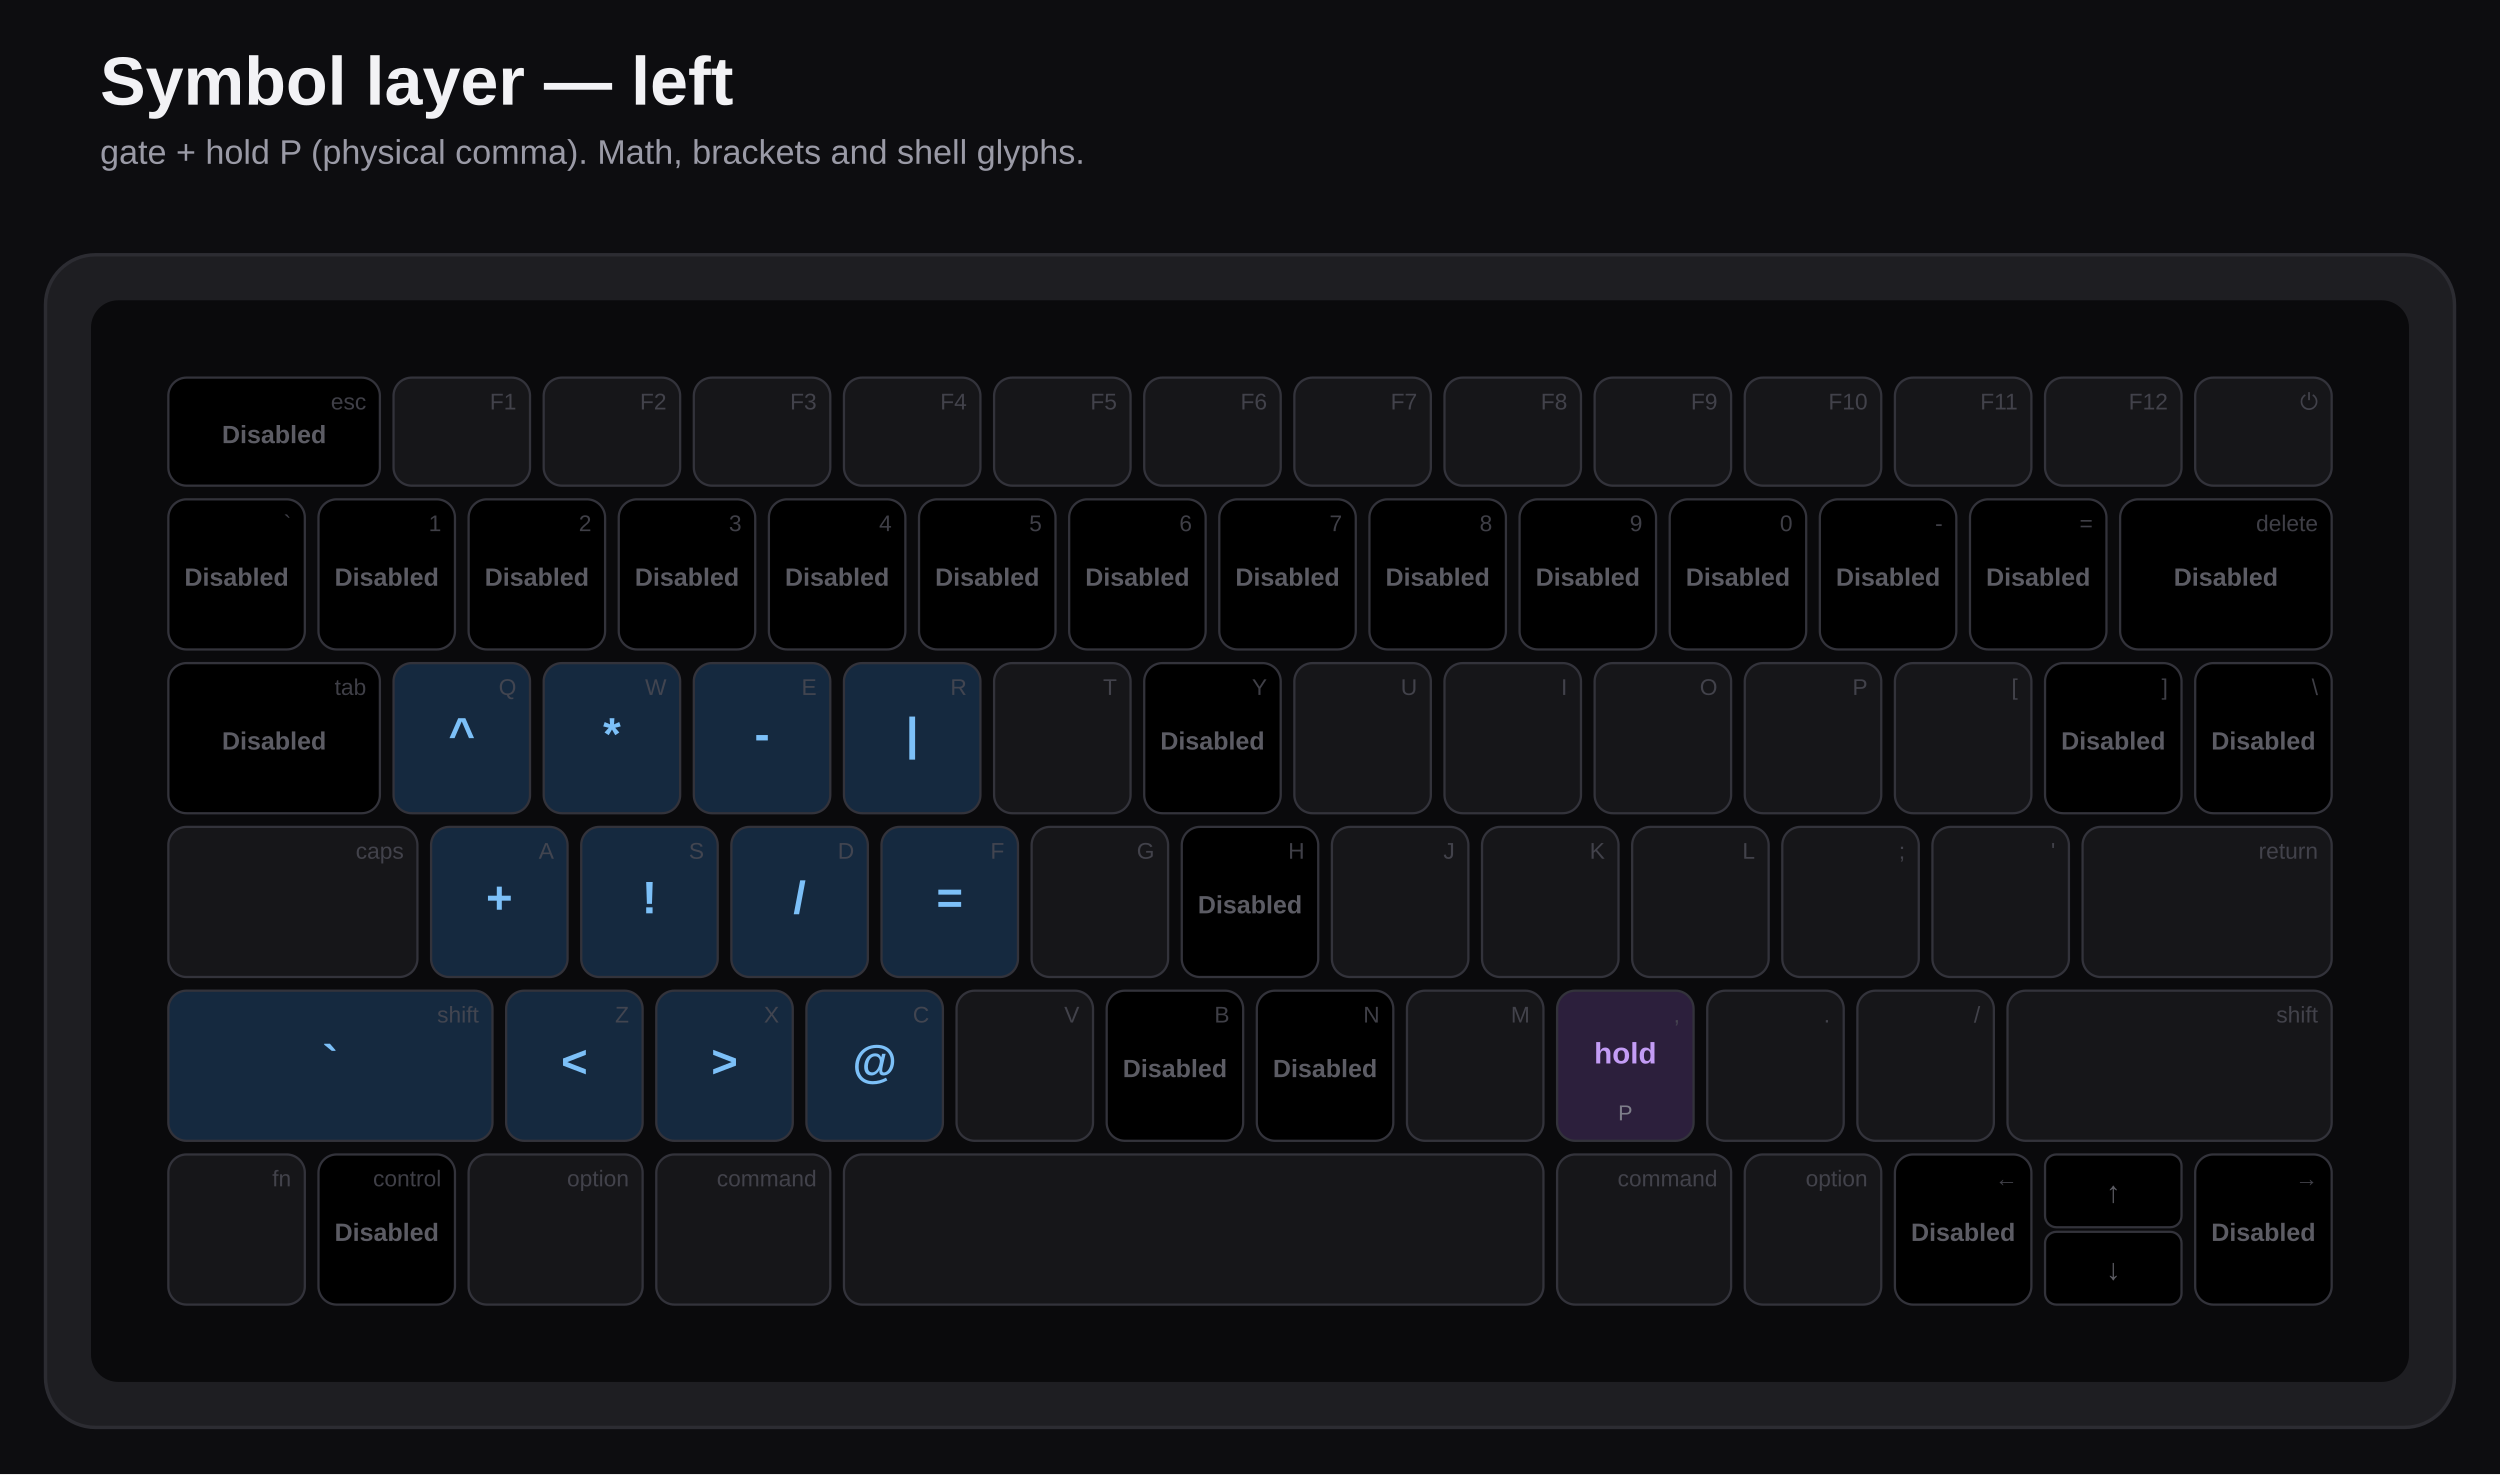
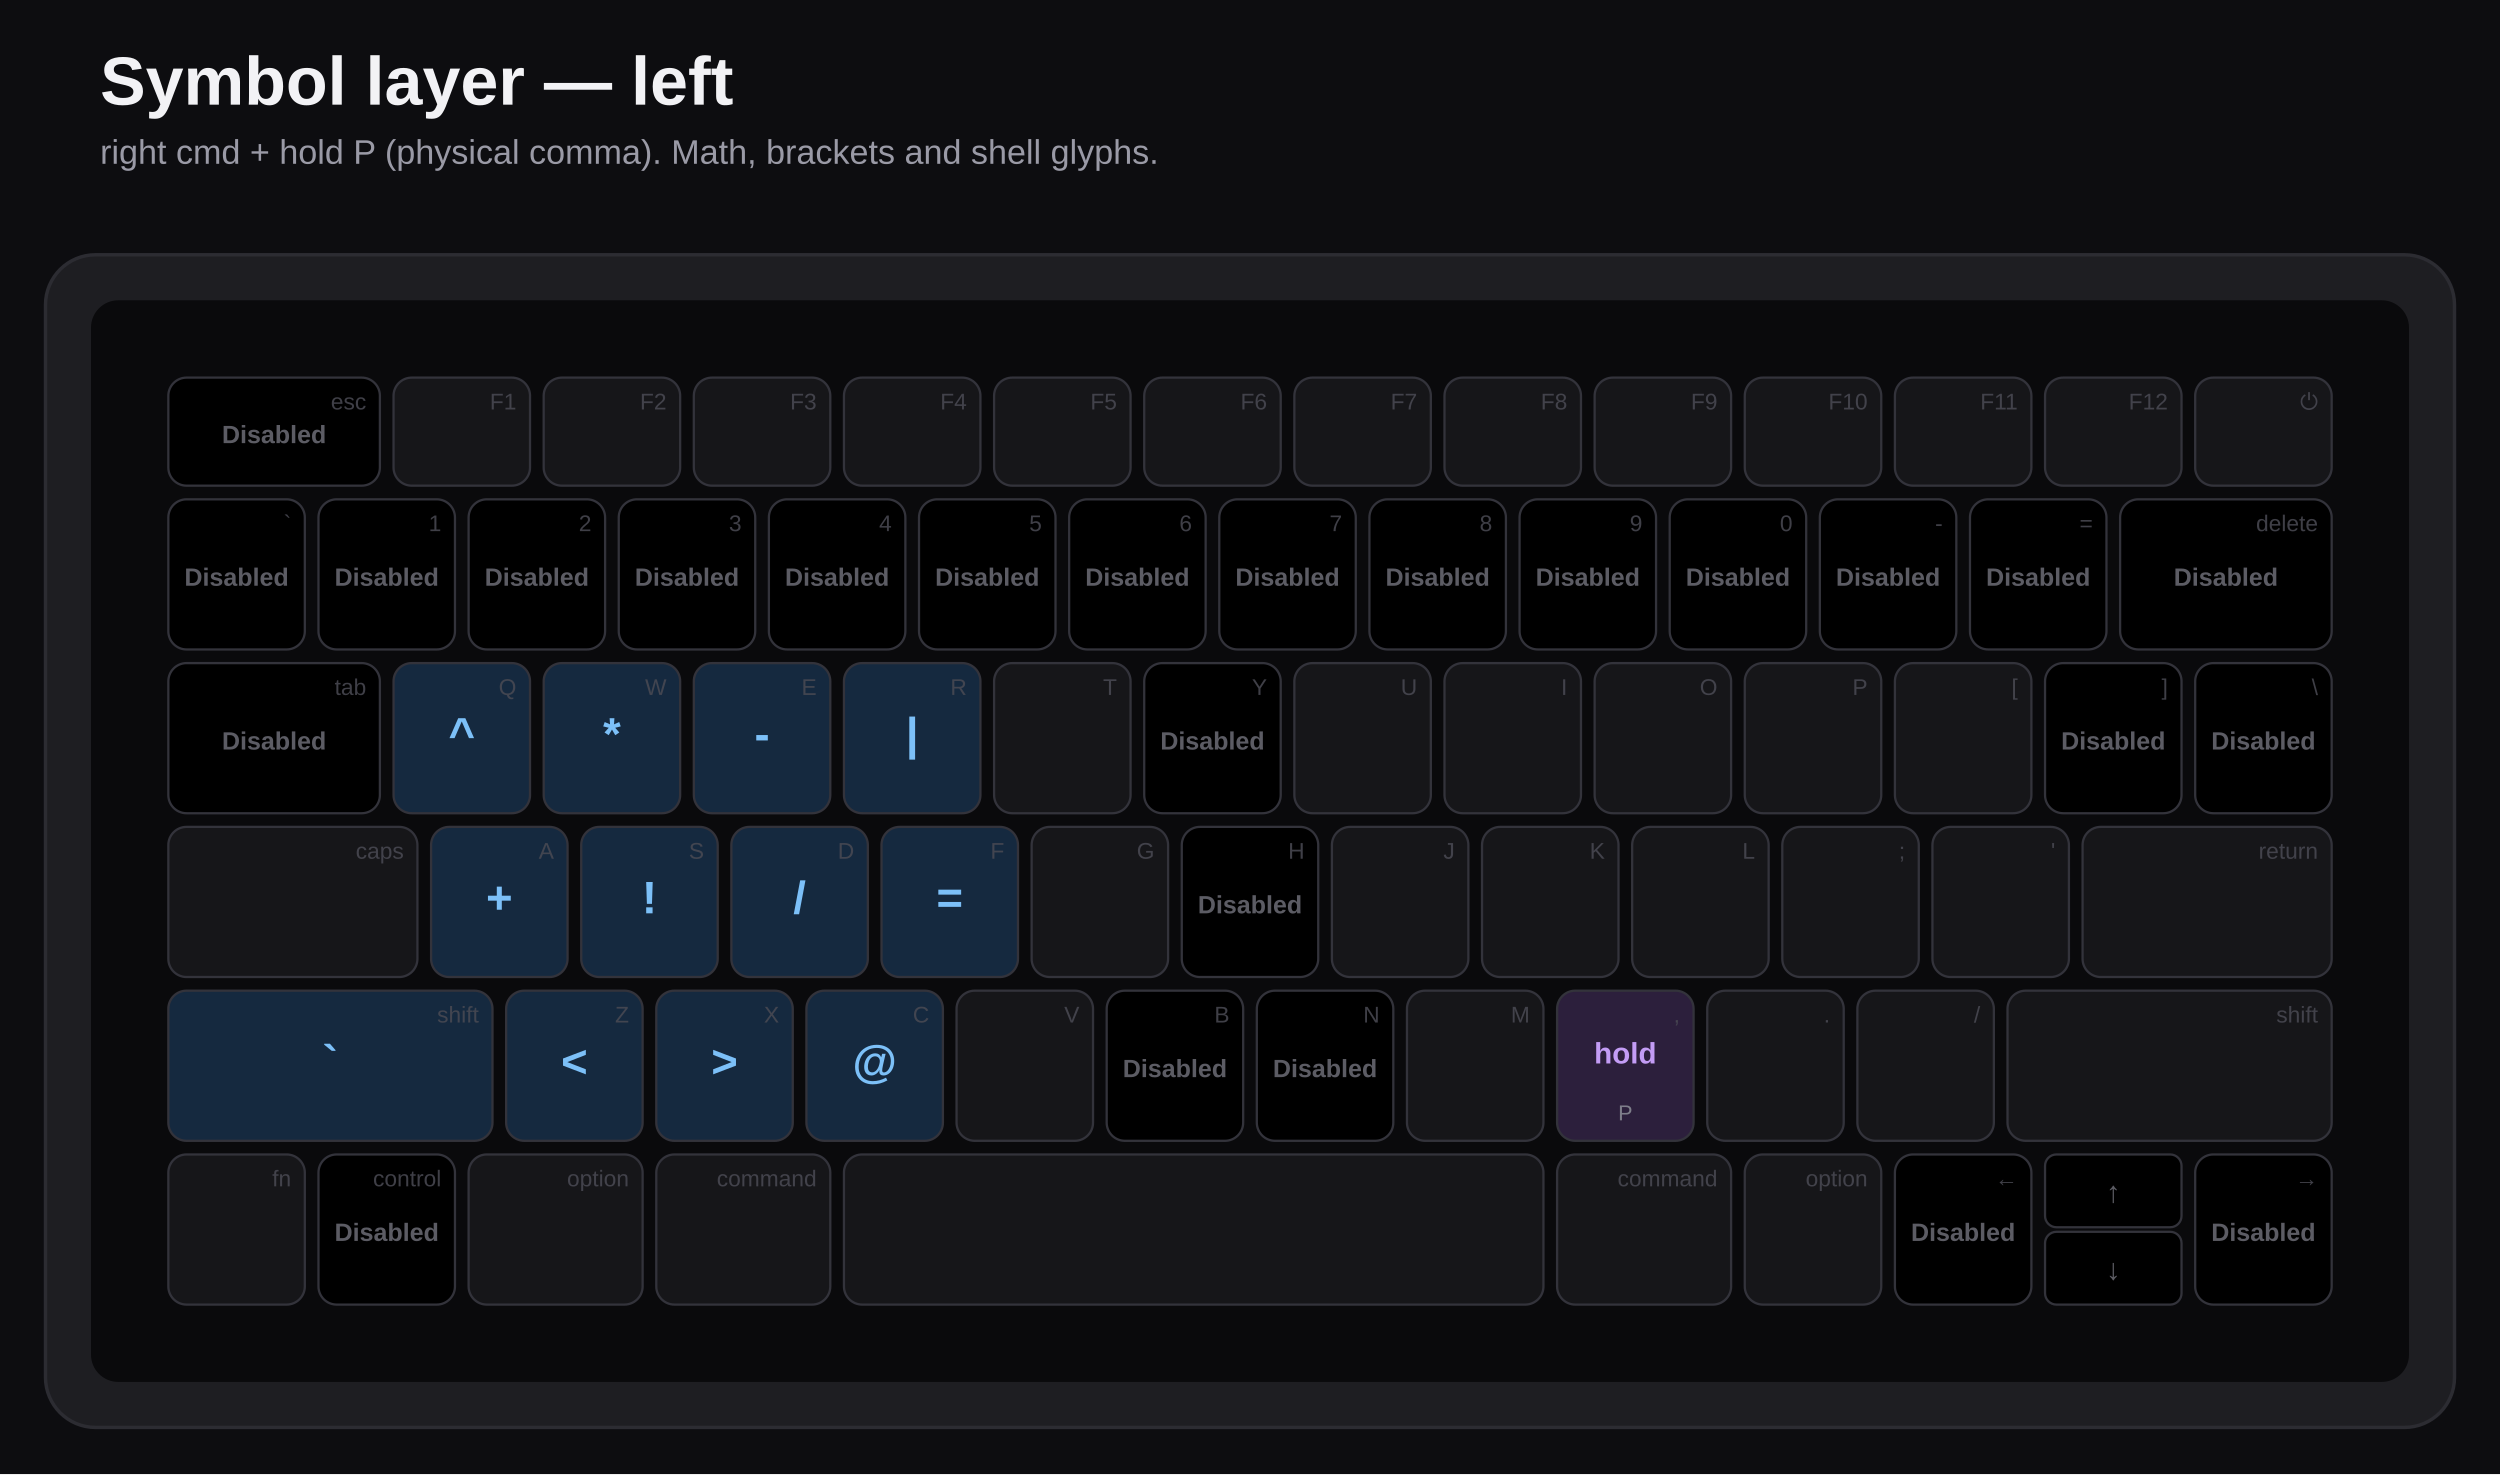
<svg xmlns="http://www.w3.org/2000/svg" width="1099" height="648" viewBox="0 0 1099 648" role="img" aria-label="Symbol layer — left layer of the splitmac">
  <rect width="1099" height="648" fill="#0d0d10" />
  <text x="44.0" y="46.0" fill="#f2f2f5" font-size="30" font-weight="700" text-anchor="start" opacity="1.0" font-family="-apple-system, BlinkMacSystemFont, 'SF Pro Text', 'Helvetica Neue', Arial, sans-serif">Symbol layer — left</text>
-   <text x="44.0" y="72.0" fill="#9a9aa6" font-size="15" font-weight="400" text-anchor="start" opacity="1.0" font-family="-apple-system, BlinkMacSystemFont, 'SF Pro Text', 'Helvetica Neue', Arial, sans-serif">gate + hold P (physical comma). Math, brackets and shell glyphs.</text>
+   <text x="44.0" y="72.0" fill="#9a9aa6" font-size="15" font-weight="400" text-anchor="start" opacity="1.0" font-family="-apple-system, BlinkMacSystemFont, 'SF Pro Text', 'Helvetica Neue', Arial, sans-serif">right cmd + hold P (physical comma). Math, brackets and shell glyphs.</text>
  <rect x="20.0" y="112.0" width="1059.0" height="515.5" rx="22" fill="#1e1e22" stroke="#2c2c32" stroke-width="1.5" />
  <rect x="40.0" y="132.0" width="1019.0" height="475.5" rx="12" fill="#0a0a0c" />
  <rect x="74.0" y="166.0" width="93.0" height="47.5" rx="8" fill="#000000" stroke="#33333b" stroke-width="1" />
  <text x="161.0" y="180.0" fill="#4a4a53" font-size="10" font-weight="500" text-anchor="end" opacity="0.85" font-family="-apple-system, BlinkMacSystemFont, 'SF Pro Text', 'Helvetica Neue', Arial, sans-serif">esc</text>
  <text x="120.5" y="194.8" fill="#5c5c64" font-size="11" font-weight="600" text-anchor="middle" opacity="1.0" font-family="-apple-system, BlinkMacSystemFont, 'SF Pro Text', 'Helvetica Neue', Arial, sans-serif">Disabled</text>
  <rect x="173.0" y="166.0" width="60.0" height="47.5" rx="8" fill="#161619" stroke="#33333b" stroke-width="1" />
  <text x="227.0" y="180.0" fill="#4a4a53" font-size="10" font-weight="500" text-anchor="end" opacity="0.85" font-family="-apple-system, BlinkMacSystemFont, 'SF Pro Text', 'Helvetica Neue', Arial, sans-serif">F1</text>
  <rect x="239.0" y="166.0" width="60.0" height="47.5" rx="8" fill="#161619" stroke="#33333b" stroke-width="1" />
  <text x="293.0" y="180.0" fill="#4a4a53" font-size="10" font-weight="500" text-anchor="end" opacity="0.85" font-family="-apple-system, BlinkMacSystemFont, 'SF Pro Text', 'Helvetica Neue', Arial, sans-serif">F2</text>
  <rect x="305.0" y="166.0" width="60.0" height="47.5" rx="8" fill="#161619" stroke="#33333b" stroke-width="1" />
  <text x="359.0" y="180.0" fill="#4a4a53" font-size="10" font-weight="500" text-anchor="end" opacity="0.85" font-family="-apple-system, BlinkMacSystemFont, 'SF Pro Text', 'Helvetica Neue', Arial, sans-serif">F3</text>
  <rect x="371.0" y="166.0" width="60.0" height="47.5" rx="8" fill="#161619" stroke="#33333b" stroke-width="1" />
  <text x="425.0" y="180.0" fill="#4a4a53" font-size="10" font-weight="500" text-anchor="end" opacity="0.85" font-family="-apple-system, BlinkMacSystemFont, 'SF Pro Text', 'Helvetica Neue', Arial, sans-serif">F4</text>
  <rect x="437.0" y="166.0" width="60.0" height="47.5" rx="8" fill="#161619" stroke="#33333b" stroke-width="1" />
  <text x="491.0" y="180.0" fill="#4a4a53" font-size="10" font-weight="500" text-anchor="end" opacity="0.85" font-family="-apple-system, BlinkMacSystemFont, 'SF Pro Text', 'Helvetica Neue', Arial, sans-serif">F5</text>
  <rect x="503.0" y="166.0" width="60.0" height="47.5" rx="8" fill="#161619" stroke="#33333b" stroke-width="1" />
  <text x="557.0" y="180.0" fill="#4a4a53" font-size="10" font-weight="500" text-anchor="end" opacity="0.85" font-family="-apple-system, BlinkMacSystemFont, 'SF Pro Text', 'Helvetica Neue', Arial, sans-serif">F6</text>
  <rect x="569.0" y="166.0" width="60.0" height="47.5" rx="8" fill="#161619" stroke="#33333b" stroke-width="1" />
  <text x="623.0" y="180.0" fill="#4a4a53" font-size="10" font-weight="500" text-anchor="end" opacity="0.85" font-family="-apple-system, BlinkMacSystemFont, 'SF Pro Text', 'Helvetica Neue', Arial, sans-serif">F7</text>
  <rect x="635.0" y="166.0" width="60.0" height="47.5" rx="8" fill="#161619" stroke="#33333b" stroke-width="1" />
  <text x="689.0" y="180.0" fill="#4a4a53" font-size="10" font-weight="500" text-anchor="end" opacity="0.85" font-family="-apple-system, BlinkMacSystemFont, 'SF Pro Text', 'Helvetica Neue', Arial, sans-serif">F8</text>
  <rect x="701.0" y="166.0" width="60.0" height="47.5" rx="8" fill="#161619" stroke="#33333b" stroke-width="1" />
  <text x="755.0" y="180.0" fill="#4a4a53" font-size="10" font-weight="500" text-anchor="end" opacity="0.85" font-family="-apple-system, BlinkMacSystemFont, 'SF Pro Text', 'Helvetica Neue', Arial, sans-serif">F9</text>
  <rect x="767.0" y="166.0" width="60.0" height="47.5" rx="8" fill="#161619" stroke="#33333b" stroke-width="1" />
  <text x="821.0" y="180.0" fill="#4a4a53" font-size="10" font-weight="500" text-anchor="end" opacity="0.85" font-family="-apple-system, BlinkMacSystemFont, 'SF Pro Text', 'Helvetica Neue', Arial, sans-serif">F10</text>
  <rect x="833.0" y="166.0" width="60.0" height="47.5" rx="8" fill="#161619" stroke="#33333b" stroke-width="1" />
  <text x="887.0" y="180.0" fill="#4a4a53" font-size="10" font-weight="500" text-anchor="end" opacity="0.85" font-family="-apple-system, BlinkMacSystemFont, 'SF Pro Text', 'Helvetica Neue', Arial, sans-serif">F11</text>
  <rect x="899.0" y="166.0" width="60.0" height="47.5" rx="8" fill="#161619" stroke="#33333b" stroke-width="1" />
  <text x="953.0" y="180.0" fill="#4a4a53" font-size="10" font-weight="500" text-anchor="end" opacity="0.85" font-family="-apple-system, BlinkMacSystemFont, 'SF Pro Text', 'Helvetica Neue', Arial, sans-serif">F12</text>
  <rect x="965.0" y="166.0" width="60.0" height="47.5" rx="8" fill="#161619" stroke="#33333b" stroke-width="1" />
  <text x="1019.0" y="180.0" fill="#4a4a53" font-size="10" font-weight="500" text-anchor="end" opacity="0.85" font-family="-apple-system, BlinkMacSystemFont, 'SF Pro Text', 'Helvetica Neue', Arial, sans-serif">⏻</text>
  <rect x="74.0" y="219.5" width="60.0" height="66.0" rx="8" fill="#000000" stroke="#33333b" stroke-width="1" />
  <text x="128.0" y="233.5" fill="#4a4a53" font-size="10" font-weight="500" text-anchor="end" opacity="0.85" font-family="-apple-system, BlinkMacSystemFont, 'SF Pro Text', 'Helvetica Neue', Arial, sans-serif">`</text>
  <text x="104.0" y="257.5" fill="#5c5c64" font-size="11" font-weight="600" text-anchor="middle" opacity="1.0" font-family="-apple-system, BlinkMacSystemFont, 'SF Pro Text', 'Helvetica Neue', Arial, sans-serif">Disabled</text>
  <rect x="140.0" y="219.5" width="60.0" height="66.0" rx="8" fill="#000000" stroke="#33333b" stroke-width="1" />
  <text x="194.0" y="233.5" fill="#4a4a53" font-size="10" font-weight="500" text-anchor="end" opacity="0.85" font-family="-apple-system, BlinkMacSystemFont, 'SF Pro Text', 'Helvetica Neue', Arial, sans-serif">1</text>
  <text x="170.0" y="257.5" fill="#5c5c64" font-size="11" font-weight="600" text-anchor="middle" opacity="1.0" font-family="-apple-system, BlinkMacSystemFont, 'SF Pro Text', 'Helvetica Neue', Arial, sans-serif">Disabled</text>
  <rect x="206.0" y="219.5" width="60.0" height="66.0" rx="8" fill="#000000" stroke="#33333b" stroke-width="1" />
  <text x="260.0" y="233.5" fill="#4a4a53" font-size="10" font-weight="500" text-anchor="end" opacity="0.85" font-family="-apple-system, BlinkMacSystemFont, 'SF Pro Text', 'Helvetica Neue', Arial, sans-serif">2</text>
  <text x="236.0" y="257.5" fill="#5c5c64" font-size="11" font-weight="600" text-anchor="middle" opacity="1.0" font-family="-apple-system, BlinkMacSystemFont, 'SF Pro Text', 'Helvetica Neue', Arial, sans-serif">Disabled</text>
  <rect x="272.0" y="219.5" width="60.0" height="66.0" rx="8" fill="#000000" stroke="#33333b" stroke-width="1" />
  <text x="326.0" y="233.5" fill="#4a4a53" font-size="10" font-weight="500" text-anchor="end" opacity="0.85" font-family="-apple-system, BlinkMacSystemFont, 'SF Pro Text', 'Helvetica Neue', Arial, sans-serif">3</text>
  <text x="302.0" y="257.5" fill="#5c5c64" font-size="11" font-weight="600" text-anchor="middle" opacity="1.0" font-family="-apple-system, BlinkMacSystemFont, 'SF Pro Text', 'Helvetica Neue', Arial, sans-serif">Disabled</text>
  <rect x="338.0" y="219.5" width="60.0" height="66.0" rx="8" fill="#000000" stroke="#33333b" stroke-width="1" />
  <text x="392.0" y="233.5" fill="#4a4a53" font-size="10" font-weight="500" text-anchor="end" opacity="0.85" font-family="-apple-system, BlinkMacSystemFont, 'SF Pro Text', 'Helvetica Neue', Arial, sans-serif">4</text>
  <text x="368.0" y="257.5" fill="#5c5c64" font-size="11" font-weight="600" text-anchor="middle" opacity="1.0" font-family="-apple-system, BlinkMacSystemFont, 'SF Pro Text', 'Helvetica Neue', Arial, sans-serif">Disabled</text>
  <rect x="404.0" y="219.5" width="60.0" height="66.0" rx="8" fill="#000000" stroke="#33333b" stroke-width="1" />
  <text x="458.0" y="233.5" fill="#4a4a53" font-size="10" font-weight="500" text-anchor="end" opacity="0.85" font-family="-apple-system, BlinkMacSystemFont, 'SF Pro Text', 'Helvetica Neue', Arial, sans-serif">5</text>
  <text x="434.0" y="257.5" fill="#5c5c64" font-size="11" font-weight="600" text-anchor="middle" opacity="1.0" font-family="-apple-system, BlinkMacSystemFont, 'SF Pro Text', 'Helvetica Neue', Arial, sans-serif">Disabled</text>
  <rect x="470.0" y="219.5" width="60.0" height="66.0" rx="8" fill="#000000" stroke="#33333b" stroke-width="1" />
  <text x="524.0" y="233.5" fill="#4a4a53" font-size="10" font-weight="500" text-anchor="end" opacity="0.85" font-family="-apple-system, BlinkMacSystemFont, 'SF Pro Text', 'Helvetica Neue', Arial, sans-serif">6</text>
  <text x="500.0" y="257.5" fill="#5c5c64" font-size="11" font-weight="600" text-anchor="middle" opacity="1.0" font-family="-apple-system, BlinkMacSystemFont, 'SF Pro Text', 'Helvetica Neue', Arial, sans-serif">Disabled</text>
  <rect x="536.0" y="219.5" width="60.0" height="66.0" rx="8" fill="#000000" stroke="#33333b" stroke-width="1" />
  <text x="590.0" y="233.5" fill="#4a4a53" font-size="10" font-weight="500" text-anchor="end" opacity="0.85" font-family="-apple-system, BlinkMacSystemFont, 'SF Pro Text', 'Helvetica Neue', Arial, sans-serif">7</text>
  <text x="566.0" y="257.5" fill="#5c5c64" font-size="11" font-weight="600" text-anchor="middle" opacity="1.0" font-family="-apple-system, BlinkMacSystemFont, 'SF Pro Text', 'Helvetica Neue', Arial, sans-serif">Disabled</text>
  <rect x="602.0" y="219.5" width="60.0" height="66.0" rx="8" fill="#000000" stroke="#33333b" stroke-width="1" />
  <text x="656.0" y="233.5" fill="#4a4a53" font-size="10" font-weight="500" text-anchor="end" opacity="0.85" font-family="-apple-system, BlinkMacSystemFont, 'SF Pro Text', 'Helvetica Neue', Arial, sans-serif">8</text>
  <text x="632.0" y="257.5" fill="#5c5c64" font-size="11" font-weight="600" text-anchor="middle" opacity="1.0" font-family="-apple-system, BlinkMacSystemFont, 'SF Pro Text', 'Helvetica Neue', Arial, sans-serif">Disabled</text>
  <rect x="668.0" y="219.5" width="60.0" height="66.0" rx="8" fill="#000000" stroke="#33333b" stroke-width="1" />
  <text x="722.0" y="233.5" fill="#4a4a53" font-size="10" font-weight="500" text-anchor="end" opacity="0.85" font-family="-apple-system, BlinkMacSystemFont, 'SF Pro Text', 'Helvetica Neue', Arial, sans-serif">9</text>
  <text x="698.0" y="257.5" fill="#5c5c64" font-size="11" font-weight="600" text-anchor="middle" opacity="1.0" font-family="-apple-system, BlinkMacSystemFont, 'SF Pro Text', 'Helvetica Neue', Arial, sans-serif">Disabled</text>
  <rect x="734.0" y="219.5" width="60.0" height="66.0" rx="8" fill="#000000" stroke="#33333b" stroke-width="1" />
  <text x="788.0" y="233.5" fill="#4a4a53" font-size="10" font-weight="500" text-anchor="end" opacity="0.85" font-family="-apple-system, BlinkMacSystemFont, 'SF Pro Text', 'Helvetica Neue', Arial, sans-serif">0</text>
  <text x="764.0" y="257.5" fill="#5c5c64" font-size="11" font-weight="600" text-anchor="middle" opacity="1.0" font-family="-apple-system, BlinkMacSystemFont, 'SF Pro Text', 'Helvetica Neue', Arial, sans-serif">Disabled</text>
  <rect x="800.0" y="219.5" width="60.0" height="66.0" rx="8" fill="#000000" stroke="#33333b" stroke-width="1" />
  <text x="854.0" y="233.5" fill="#4a4a53" font-size="10" font-weight="500" text-anchor="end" opacity="0.85" font-family="-apple-system, BlinkMacSystemFont, 'SF Pro Text', 'Helvetica Neue', Arial, sans-serif">-</text>
  <text x="830.0" y="257.5" fill="#5c5c64" font-size="11" font-weight="600" text-anchor="middle" opacity="1.0" font-family="-apple-system, BlinkMacSystemFont, 'SF Pro Text', 'Helvetica Neue', Arial, sans-serif">Disabled</text>
  <rect x="866.0" y="219.5" width="60.0" height="66.0" rx="8" fill="#000000" stroke="#33333b" stroke-width="1" />
  <text x="920.0" y="233.5" fill="#4a4a53" font-size="10" font-weight="500" text-anchor="end" opacity="0.85" font-family="-apple-system, BlinkMacSystemFont, 'SF Pro Text', 'Helvetica Neue', Arial, sans-serif">=</text>
  <text x="896.0" y="257.5" fill="#5c5c64" font-size="11" font-weight="600" text-anchor="middle" opacity="1.0" font-family="-apple-system, BlinkMacSystemFont, 'SF Pro Text', 'Helvetica Neue', Arial, sans-serif">Disabled</text>
  <rect x="932.0" y="219.5" width="93.0" height="66.0" rx="8" fill="#000000" stroke="#33333b" stroke-width="1" />
  <text x="1019.0" y="233.5" fill="#4a4a53" font-size="10" font-weight="500" text-anchor="end" opacity="0.85" font-family="-apple-system, BlinkMacSystemFont, 'SF Pro Text', 'Helvetica Neue', Arial, sans-serif">delete</text>
  <text x="978.5" y="257.5" fill="#5c5c64" font-size="11" font-weight="600" text-anchor="middle" opacity="1.0" font-family="-apple-system, BlinkMacSystemFont, 'SF Pro Text', 'Helvetica Neue', Arial, sans-serif">Disabled</text>
  <rect x="74.0" y="291.5" width="93.0" height="66.0" rx="8" fill="#000000" stroke="#33333b" stroke-width="1" />
  <text x="161.0" y="305.5" fill="#4a4a53" font-size="10" font-weight="500" text-anchor="end" opacity="0.85" font-family="-apple-system, BlinkMacSystemFont, 'SF Pro Text', 'Helvetica Neue', Arial, sans-serif">tab</text>
  <text x="120.5" y="329.5" fill="#5c5c64" font-size="11" font-weight="600" text-anchor="middle" opacity="1.0" font-family="-apple-system, BlinkMacSystemFont, 'SF Pro Text', 'Helvetica Neue', Arial, sans-serif">Disabled</text>
  <rect x="173.0" y="291.5" width="60.0" height="66.0" rx="8" fill="#15293f" stroke="#33333b" stroke-width="1" />
  <text x="227.0" y="305.5" fill="#4a4a53" font-size="10" font-weight="500" text-anchor="end" opacity="0.85" font-family="-apple-system, BlinkMacSystemFont, 'SF Pro Text', 'Helvetica Neue', Arial, sans-serif">Q</text>
  <text x="203.0" y="329.5" fill="#7cc0f8" font-size="20" font-weight="700" text-anchor="middle" opacity="1.0" font-family="-apple-system, BlinkMacSystemFont, 'SF Pro Text', 'Helvetica Neue', Arial, sans-serif">^</text>
  <rect x="239.0" y="291.5" width="60.0" height="66.0" rx="8" fill="#15293f" stroke="#33333b" stroke-width="1" />
  <text x="293.0" y="305.5" fill="#4a4a53" font-size="10" font-weight="500" text-anchor="end" opacity="0.85" font-family="-apple-system, BlinkMacSystemFont, 'SF Pro Text', 'Helvetica Neue', Arial, sans-serif">W</text>
  <text x="269.0" y="329.5" fill="#7cc0f8" font-size="20" font-weight="700" text-anchor="middle" opacity="1.0" font-family="-apple-system, BlinkMacSystemFont, 'SF Pro Text', 'Helvetica Neue', Arial, sans-serif">*</text>
  <rect x="305.0" y="291.5" width="60.0" height="66.0" rx="8" fill="#15293f" stroke="#33333b" stroke-width="1" />
  <text x="359.0" y="305.5" fill="#4a4a53" font-size="10" font-weight="500" text-anchor="end" opacity="0.85" font-family="-apple-system, BlinkMacSystemFont, 'SF Pro Text', 'Helvetica Neue', Arial, sans-serif">E</text>
  <text x="335.0" y="329.5" fill="#7cc0f8" font-size="20" font-weight="700" text-anchor="middle" opacity="1.0" font-family="-apple-system, BlinkMacSystemFont, 'SF Pro Text', 'Helvetica Neue', Arial, sans-serif">-</text>
  <rect x="371.0" y="291.5" width="60.0" height="66.0" rx="8" fill="#15293f" stroke="#33333b" stroke-width="1" />
  <text x="425.0" y="305.5" fill="#4a4a53" font-size="10" font-weight="500" text-anchor="end" opacity="0.85" font-family="-apple-system, BlinkMacSystemFont, 'SF Pro Text', 'Helvetica Neue', Arial, sans-serif">R</text>
  <text x="401.0" y="329.5" fill="#7cc0f8" font-size="20" font-weight="700" text-anchor="middle" opacity="1.0" font-family="-apple-system, BlinkMacSystemFont, 'SF Pro Text', 'Helvetica Neue', Arial, sans-serif">|</text>
  <rect x="437.0" y="291.5" width="60.0" height="66.0" rx="8" fill="#161619" stroke="#33333b" stroke-width="1" />
  <text x="491.0" y="305.5" fill="#4a4a53" font-size="10" font-weight="500" text-anchor="end" opacity="0.85" font-family="-apple-system, BlinkMacSystemFont, 'SF Pro Text', 'Helvetica Neue', Arial, sans-serif">T</text>
  <rect x="503.0" y="291.5" width="60.0" height="66.0" rx="8" fill="#000000" stroke="#33333b" stroke-width="1" />
  <text x="557.0" y="305.5" fill="#4a4a53" font-size="10" font-weight="500" text-anchor="end" opacity="0.85" font-family="-apple-system, BlinkMacSystemFont, 'SF Pro Text', 'Helvetica Neue', Arial, sans-serif">Y</text>
  <text x="533.0" y="329.5" fill="#5c5c64" font-size="11" font-weight="600" text-anchor="middle" opacity="1.0" font-family="-apple-system, BlinkMacSystemFont, 'SF Pro Text', 'Helvetica Neue', Arial, sans-serif">Disabled</text>
  <rect x="569.0" y="291.5" width="60.0" height="66.0" rx="8" fill="#161619" stroke="#33333b" stroke-width="1" />
  <text x="623.0" y="305.5" fill="#4a4a53" font-size="10" font-weight="500" text-anchor="end" opacity="0.85" font-family="-apple-system, BlinkMacSystemFont, 'SF Pro Text', 'Helvetica Neue', Arial, sans-serif">U</text>
  <rect x="635.0" y="291.5" width="60.0" height="66.0" rx="8" fill="#161619" stroke="#33333b" stroke-width="1" />
  <text x="689.0" y="305.5" fill="#4a4a53" font-size="10" font-weight="500" text-anchor="end" opacity="0.85" font-family="-apple-system, BlinkMacSystemFont, 'SF Pro Text', 'Helvetica Neue', Arial, sans-serif">I</text>
  <rect x="701.0" y="291.5" width="60.0" height="66.0" rx="8" fill="#161619" stroke="#33333b" stroke-width="1" />
  <text x="755.0" y="305.5" fill="#4a4a53" font-size="10" font-weight="500" text-anchor="end" opacity="0.85" font-family="-apple-system, BlinkMacSystemFont, 'SF Pro Text', 'Helvetica Neue', Arial, sans-serif">O</text>
  <rect x="767.0" y="291.5" width="60.0" height="66.0" rx="8" fill="#161619" stroke="#33333b" stroke-width="1" />
  <text x="821.0" y="305.5" fill="#4a4a53" font-size="10" font-weight="500" text-anchor="end" opacity="0.85" font-family="-apple-system, BlinkMacSystemFont, 'SF Pro Text', 'Helvetica Neue', Arial, sans-serif">P</text>
  <rect x="833.0" y="291.5" width="60.0" height="66.0" rx="8" fill="#161619" stroke="#33333b" stroke-width="1" />
  <text x="887.0" y="305.5" fill="#4a4a53" font-size="10" font-weight="500" text-anchor="end" opacity="0.85" font-family="-apple-system, BlinkMacSystemFont, 'SF Pro Text', 'Helvetica Neue', Arial, sans-serif">[</text>
  <rect x="899.0" y="291.5" width="60.0" height="66.0" rx="8" fill="#000000" stroke="#33333b" stroke-width="1" />
  <text x="953.0" y="305.5" fill="#4a4a53" font-size="10" font-weight="500" text-anchor="end" opacity="0.85" font-family="-apple-system, BlinkMacSystemFont, 'SF Pro Text', 'Helvetica Neue', Arial, sans-serif">]</text>
  <text x="929.0" y="329.5" fill="#5c5c64" font-size="11" font-weight="600" text-anchor="middle" opacity="1.0" font-family="-apple-system, BlinkMacSystemFont, 'SF Pro Text', 'Helvetica Neue', Arial, sans-serif">Disabled</text>
  <rect x="965.0" y="291.5" width="60.0" height="66.0" rx="8" fill="#000000" stroke="#33333b" stroke-width="1" />
  <text x="1019.0" y="305.5" fill="#4a4a53" font-size="10" font-weight="500" text-anchor="end" opacity="0.85" font-family="-apple-system, BlinkMacSystemFont, 'SF Pro Text', 'Helvetica Neue', Arial, sans-serif">\</text>
  <text x="995.0" y="329.5" fill="#5c5c64" font-size="11" font-weight="600" text-anchor="middle" opacity="1.0" font-family="-apple-system, BlinkMacSystemFont, 'SF Pro Text', 'Helvetica Neue', Arial, sans-serif">Disabled</text>
  <rect x="74.0" y="363.5" width="109.5" height="66.0" rx="8" fill="#161619" stroke="#33333b" stroke-width="1" />
  <text x="177.5" y="377.5" fill="#4a4a53" font-size="10" font-weight="500" text-anchor="end" opacity="0.85" font-family="-apple-system, BlinkMacSystemFont, 'SF Pro Text', 'Helvetica Neue', Arial, sans-serif">caps</text>
  <rect x="189.5" y="363.5" width="60.0" height="66.0" rx="8" fill="#15293f" stroke="#33333b" stroke-width="1" />
  <text x="243.5" y="377.5" fill="#4a4a53" font-size="10" font-weight="500" text-anchor="end" opacity="0.85" font-family="-apple-system, BlinkMacSystemFont, 'SF Pro Text', 'Helvetica Neue', Arial, sans-serif">A</text>
  <text x="219.5" y="401.5" fill="#7cc0f8" font-size="20" font-weight="700" text-anchor="middle" opacity="1.0" font-family="-apple-system, BlinkMacSystemFont, 'SF Pro Text', 'Helvetica Neue', Arial, sans-serif">+</text>
  <rect x="255.5" y="363.5" width="60.0" height="66.0" rx="8" fill="#15293f" stroke="#33333b" stroke-width="1" />
  <text x="309.5" y="377.5" fill="#4a4a53" font-size="10" font-weight="500" text-anchor="end" opacity="0.85" font-family="-apple-system, BlinkMacSystemFont, 'SF Pro Text', 'Helvetica Neue', Arial, sans-serif">S</text>
  <text x="285.5" y="401.5" fill="#7cc0f8" font-size="20" font-weight="700" text-anchor="middle" opacity="1.0" font-family="-apple-system, BlinkMacSystemFont, 'SF Pro Text', 'Helvetica Neue', Arial, sans-serif">!</text>
  <rect x="321.5" y="363.5" width="60.0" height="66.0" rx="8" fill="#15293f" stroke="#33333b" stroke-width="1" />
  <text x="375.5" y="377.5" fill="#4a4a53" font-size="10" font-weight="500" text-anchor="end" opacity="0.85" font-family="-apple-system, BlinkMacSystemFont, 'SF Pro Text', 'Helvetica Neue', Arial, sans-serif">D</text>
  <text x="351.5" y="401.5" fill="#7cc0f8" font-size="20" font-weight="700" text-anchor="middle" opacity="1.0" font-family="-apple-system, BlinkMacSystemFont, 'SF Pro Text', 'Helvetica Neue', Arial, sans-serif">/</text>
  <rect x="387.5" y="363.5" width="60.0" height="66.0" rx="8" fill="#15293f" stroke="#33333b" stroke-width="1" />
  <text x="441.5" y="377.5" fill="#4a4a53" font-size="10" font-weight="500" text-anchor="end" opacity="0.85" font-family="-apple-system, BlinkMacSystemFont, 'SF Pro Text', 'Helvetica Neue', Arial, sans-serif">F</text>
  <text x="417.5" y="401.5" fill="#7cc0f8" font-size="20" font-weight="700" text-anchor="middle" opacity="1.0" font-family="-apple-system, BlinkMacSystemFont, 'SF Pro Text', 'Helvetica Neue', Arial, sans-serif">=</text>
  <rect x="453.5" y="363.5" width="60.0" height="66.0" rx="8" fill="#161619" stroke="#33333b" stroke-width="1" />
  <text x="507.5" y="377.5" fill="#4a4a53" font-size="10" font-weight="500" text-anchor="end" opacity="0.85" font-family="-apple-system, BlinkMacSystemFont, 'SF Pro Text', 'Helvetica Neue', Arial, sans-serif">G</text>
  <rect x="519.5" y="363.5" width="60.0" height="66.0" rx="8" fill="#000000" stroke="#33333b" stroke-width="1" />
  <text x="573.5" y="377.5" fill="#4a4a53" font-size="10" font-weight="500" text-anchor="end" opacity="0.85" font-family="-apple-system, BlinkMacSystemFont, 'SF Pro Text', 'Helvetica Neue', Arial, sans-serif">H</text>
  <text x="549.5" y="401.5" fill="#5c5c64" font-size="11" font-weight="600" text-anchor="middle" opacity="1.0" font-family="-apple-system, BlinkMacSystemFont, 'SF Pro Text', 'Helvetica Neue', Arial, sans-serif">Disabled</text>
  <rect x="585.5" y="363.5" width="60.0" height="66.0" rx="8" fill="#161619" stroke="#33333b" stroke-width="1" />
  <text x="639.5" y="377.5" fill="#4a4a53" font-size="10" font-weight="500" text-anchor="end" opacity="0.85" font-family="-apple-system, BlinkMacSystemFont, 'SF Pro Text', 'Helvetica Neue', Arial, sans-serif">J</text>
  <rect x="651.5" y="363.5" width="60.0" height="66.0" rx="8" fill="#161619" stroke="#33333b" stroke-width="1" />
  <text x="705.5" y="377.5" fill="#4a4a53" font-size="10" font-weight="500" text-anchor="end" opacity="0.85" font-family="-apple-system, BlinkMacSystemFont, 'SF Pro Text', 'Helvetica Neue', Arial, sans-serif">K</text>
  <rect x="717.5" y="363.5" width="60.0" height="66.0" rx="8" fill="#161619" stroke="#33333b" stroke-width="1" />
  <text x="771.5" y="377.5" fill="#4a4a53" font-size="10" font-weight="500" text-anchor="end" opacity="0.85" font-family="-apple-system, BlinkMacSystemFont, 'SF Pro Text', 'Helvetica Neue', Arial, sans-serif">L</text>
  <rect x="783.5" y="363.5" width="60.0" height="66.0" rx="8" fill="#161619" stroke="#33333b" stroke-width="1" />
  <text x="837.5" y="377.5" fill="#4a4a53" font-size="10" font-weight="500" text-anchor="end" opacity="0.85" font-family="-apple-system, BlinkMacSystemFont, 'SF Pro Text', 'Helvetica Neue', Arial, sans-serif">;</text>
  <rect x="849.5" y="363.5" width="60.0" height="66.0" rx="8" fill="#161619" stroke="#33333b" stroke-width="1" />
  <text x="903.5" y="377.5" fill="#4a4a53" font-size="10" font-weight="500" text-anchor="end" opacity="0.85" font-family="-apple-system, BlinkMacSystemFont, 'SF Pro Text', 'Helvetica Neue', Arial, sans-serif">'</text>
  <rect x="915.5" y="363.5" width="109.5" height="66.0" rx="8" fill="#161619" stroke="#33333b" stroke-width="1" />
  <text x="1019.0" y="377.5" fill="#4a4a53" font-size="10" font-weight="500" text-anchor="end" opacity="0.85" font-family="-apple-system, BlinkMacSystemFont, 'SF Pro Text', 'Helvetica Neue', Arial, sans-serif">return</text>
  <rect x="74.0" y="435.5" width="142.5" height="66.0" rx="8" fill="#15293f" stroke="#33333b" stroke-width="1" />
  <text x="210.5" y="449.5" fill="#4a4a53" font-size="10" font-weight="500" text-anchor="end" opacity="0.85" font-family="-apple-system, BlinkMacSystemFont, 'SF Pro Text', 'Helvetica Neue', Arial, sans-serif">shift</text>
  <text x="145.2" y="473.5" fill="#7cc0f8" font-size="20" font-weight="700" text-anchor="middle" opacity="1.0" font-family="-apple-system, BlinkMacSystemFont, 'SF Pro Text', 'Helvetica Neue', Arial, sans-serif">`</text>
  <rect x="222.5" y="435.5" width="60.0" height="66.0" rx="8" fill="#15293f" stroke="#33333b" stroke-width="1" />
  <text x="276.5" y="449.5" fill="#4a4a53" font-size="10" font-weight="500" text-anchor="end" opacity="0.85" font-family="-apple-system, BlinkMacSystemFont, 'SF Pro Text', 'Helvetica Neue', Arial, sans-serif">Z</text>
  <text x="252.5" y="473.5" fill="#7cc0f8" font-size="20" font-weight="700" text-anchor="middle" opacity="1.0" font-family="-apple-system, BlinkMacSystemFont, 'SF Pro Text', 'Helvetica Neue', Arial, sans-serif">&lt;</text>
  <rect x="288.5" y="435.5" width="60.0" height="66.0" rx="8" fill="#15293f" stroke="#33333b" stroke-width="1" />
  <text x="342.5" y="449.5" fill="#4a4a53" font-size="10" font-weight="500" text-anchor="end" opacity="0.85" font-family="-apple-system, BlinkMacSystemFont, 'SF Pro Text', 'Helvetica Neue', Arial, sans-serif">X</text>
  <text x="318.5" y="473.5" fill="#7cc0f8" font-size="20" font-weight="700" text-anchor="middle" opacity="1.0" font-family="-apple-system, BlinkMacSystemFont, 'SF Pro Text', 'Helvetica Neue', Arial, sans-serif">&gt;</text>
  <rect x="354.5" y="435.5" width="60.0" height="66.0" rx="8" fill="#15293f" stroke="#33333b" stroke-width="1" />
  <text x="408.5" y="449.5" fill="#4a4a53" font-size="10" font-weight="500" text-anchor="end" opacity="0.85" font-family="-apple-system, BlinkMacSystemFont, 'SF Pro Text', 'Helvetica Neue', Arial, sans-serif">C</text>
  <text x="384.5" y="473.5" fill="#7cc0f8" font-size="20" font-weight="700" text-anchor="middle" opacity="1.0" font-family="-apple-system, BlinkMacSystemFont, 'SF Pro Text', 'Helvetica Neue', Arial, sans-serif">@</text>
  <rect x="420.5" y="435.5" width="60.0" height="66.0" rx="8" fill="#161619" stroke="#33333b" stroke-width="1" />
  <text x="474.5" y="449.5" fill="#4a4a53" font-size="10" font-weight="500" text-anchor="end" opacity="0.85" font-family="-apple-system, BlinkMacSystemFont, 'SF Pro Text', 'Helvetica Neue', Arial, sans-serif">V</text>
  <rect x="486.5" y="435.5" width="60.0" height="66.0" rx="8" fill="#000000" stroke="#33333b" stroke-width="1" />
  <text x="540.5" y="449.5" fill="#4a4a53" font-size="10" font-weight="500" text-anchor="end" opacity="0.85" font-family="-apple-system, BlinkMacSystemFont, 'SF Pro Text', 'Helvetica Neue', Arial, sans-serif">B</text>
  <text x="516.5" y="473.5" fill="#5c5c64" font-size="11" font-weight="600" text-anchor="middle" opacity="1.0" font-family="-apple-system, BlinkMacSystemFont, 'SF Pro Text', 'Helvetica Neue', Arial, sans-serif">Disabled</text>
  <rect x="552.5" y="435.5" width="60.0" height="66.0" rx="8" fill="#000000" stroke="#33333b" stroke-width="1" />
  <text x="606.5" y="449.5" fill="#4a4a53" font-size="10" font-weight="500" text-anchor="end" opacity="0.85" font-family="-apple-system, BlinkMacSystemFont, 'SF Pro Text', 'Helvetica Neue', Arial, sans-serif">N</text>
  <text x="582.5" y="473.5" fill="#5c5c64" font-size="11" font-weight="600" text-anchor="middle" opacity="1.0" font-family="-apple-system, BlinkMacSystemFont, 'SF Pro Text', 'Helvetica Neue', Arial, sans-serif">Disabled</text>
  <rect x="618.5" y="435.5" width="60.0" height="66.0" rx="8" fill="#161619" stroke="#33333b" stroke-width="1" />
  <text x="672.5" y="449.5" fill="#4a4a53" font-size="10" font-weight="500" text-anchor="end" opacity="0.85" font-family="-apple-system, BlinkMacSystemFont, 'SF Pro Text', 'Helvetica Neue', Arial, sans-serif">M</text>
  <rect x="684.5" y="435.5" width="60.0" height="66.0" rx="8" fill="#2c1f3c" stroke="#33333b" stroke-width="1" />
  <text x="738.5" y="449.5" fill="#4a4a53" font-size="10" font-weight="500" text-anchor="end" opacity="0.85" font-family="-apple-system, BlinkMacSystemFont, 'SF Pro Text', 'Helvetica Neue', Arial, sans-serif">,</text>
  <text x="714.5" y="467.5" fill="#c39cf5" font-size="13" font-weight="600" text-anchor="middle" opacity="1.0" font-family="-apple-system, BlinkMacSystemFont, 'SF Pro Text', 'Helvetica Neue', Arial, sans-serif">hold</text>
  <text x="714.5" y="492.5" fill="#7e7e8a" font-size="9.5" font-weight="500" text-anchor="middle" opacity="1.0" font-family="-apple-system, BlinkMacSystemFont, 'SF Pro Text', 'Helvetica Neue', Arial, sans-serif">P</text>
  <rect x="750.5" y="435.5" width="60.0" height="66.0" rx="8" fill="#161619" stroke="#33333b" stroke-width="1" />
  <text x="804.5" y="449.5" fill="#4a4a53" font-size="10" font-weight="500" text-anchor="end" opacity="0.85" font-family="-apple-system, BlinkMacSystemFont, 'SF Pro Text', 'Helvetica Neue', Arial, sans-serif">.</text>
  <rect x="816.5" y="435.5" width="60.0" height="66.0" rx="8" fill="#161619" stroke="#33333b" stroke-width="1" />
  <text x="870.5" y="449.5" fill="#4a4a53" font-size="10" font-weight="500" text-anchor="end" opacity="0.85" font-family="-apple-system, BlinkMacSystemFont, 'SF Pro Text', 'Helvetica Neue', Arial, sans-serif">/</text>
  <rect x="882.5" y="435.5" width="142.5" height="66.0" rx="8" fill="#161619" stroke="#33333b" stroke-width="1" />
  <text x="1019.0" y="449.5" fill="#4a4a53" font-size="10" font-weight="500" text-anchor="end" opacity="0.85" font-family="-apple-system, BlinkMacSystemFont, 'SF Pro Text', 'Helvetica Neue', Arial, sans-serif">shift</text>
  <rect x="74.0" y="507.5" width="60.0" height="66.0" rx="8" fill="#161619" stroke="#33333b" stroke-width="1" />
  <text x="128.0" y="521.5" fill="#4a4a53" font-size="10" font-weight="500" text-anchor="end" opacity="0.85" font-family="-apple-system, BlinkMacSystemFont, 'SF Pro Text', 'Helvetica Neue', Arial, sans-serif">fn</text>
  <rect x="140.0" y="507.5" width="60.0" height="66.0" rx="8" fill="#000000" stroke="#33333b" stroke-width="1" />
  <text x="194.0" y="521.5" fill="#4a4a53" font-size="10" font-weight="500" text-anchor="end" opacity="0.85" font-family="-apple-system, BlinkMacSystemFont, 'SF Pro Text', 'Helvetica Neue', Arial, sans-serif">control</text>
  <text x="170.0" y="545.5" fill="#5c5c64" font-size="11" font-weight="600" text-anchor="middle" opacity="1.0" font-family="-apple-system, BlinkMacSystemFont, 'SF Pro Text', 'Helvetica Neue', Arial, sans-serif">Disabled</text>
  <rect x="206.0" y="507.5" width="76.5" height="66.0" rx="8" fill="#161619" stroke="#33333b" stroke-width="1" />
  <text x="276.5" y="521.5" fill="#4a4a53" font-size="10" font-weight="500" text-anchor="end" opacity="0.85" font-family="-apple-system, BlinkMacSystemFont, 'SF Pro Text', 'Helvetica Neue', Arial, sans-serif">option</text>
  <rect x="288.5" y="507.5" width="76.5" height="66.0" rx="8" fill="#161619" stroke="#33333b" stroke-width="1" />
  <text x="359.0" y="521.5" fill="#4a4a53" font-size="10" font-weight="500" text-anchor="end" opacity="0.85" font-family="-apple-system, BlinkMacSystemFont, 'SF Pro Text', 'Helvetica Neue', Arial, sans-serif">command</text>
  <rect x="371.0" y="507.5" width="307.5" height="66.0" rx="8" fill="#161619" stroke="#33333b" stroke-width="1" />
  <rect x="684.5" y="507.5" width="76.5" height="66.0" rx="8" fill="#161619" stroke="#33333b" stroke-width="1" />
  <text x="755.0" y="521.5" fill="#4a4a53" font-size="10" font-weight="500" text-anchor="end" opacity="0.85" font-family="-apple-system, BlinkMacSystemFont, 'SF Pro Text', 'Helvetica Neue', Arial, sans-serif">command</text>
  <rect x="767.0" y="507.5" width="60.0" height="66.0" rx="8" fill="#161619" stroke="#33333b" stroke-width="1" />
  <text x="821.0" y="521.5" fill="#4a4a53" font-size="10" font-weight="500" text-anchor="end" opacity="0.85" font-family="-apple-system, BlinkMacSystemFont, 'SF Pro Text', 'Helvetica Neue', Arial, sans-serif">option</text>
  <rect x="833.0" y="507.5" width="60.0" height="66.0" rx="8" fill="#000000" stroke="#33333b" stroke-width="1" />
  <text x="887.0" y="521.5" fill="#4a4a53" font-size="10" font-weight="500" text-anchor="end" opacity="0.85" font-family="-apple-system, BlinkMacSystemFont, 'SF Pro Text', 'Helvetica Neue', Arial, sans-serif">←</text>
  <text x="863.0" y="545.5" fill="#5c5c64" font-size="11" font-weight="600" text-anchor="middle" opacity="1.0" font-family="-apple-system, BlinkMacSystemFont, 'SF Pro Text', 'Helvetica Neue', Arial, sans-serif">Disabled</text>
  <rect x="899.0" y="507.5" width="60.0" height="32.0" rx="5" fill="#000000" stroke="#33333b" stroke-width="1" />
  <text x="929.0" y="528.5" fill="#5c5c64" font-size="13" font-weight="600" text-anchor="middle" opacity="1.0" font-family="-apple-system, BlinkMacSystemFont, 'SF Pro Text', 'Helvetica Neue', Arial, sans-serif">↑</text>
  <rect x="899.0" y="541.5" width="60.0" height="32.0" rx="5" fill="#000000" stroke="#33333b" stroke-width="1" />
  <text x="929.0" y="562.5" fill="#5c5c64" font-size="13" font-weight="600" text-anchor="middle" opacity="1.0" font-family="-apple-system, BlinkMacSystemFont, 'SF Pro Text', 'Helvetica Neue', Arial, sans-serif">↓</text>
  <rect x="965.0" y="507.5" width="60.0" height="66.0" rx="8" fill="#000000" stroke="#33333b" stroke-width="1" />
  <text x="1019.0" y="521.5" fill="#4a4a53" font-size="10" font-weight="500" text-anchor="end" opacity="0.85" font-family="-apple-system, BlinkMacSystemFont, 'SF Pro Text', 'Helvetica Neue', Arial, sans-serif">→</text>
  <text x="995.0" y="545.5" fill="#5c5c64" font-size="11" font-weight="600" text-anchor="middle" opacity="1.0" font-family="-apple-system, BlinkMacSystemFont, 'SF Pro Text', 'Helvetica Neue', Arial, sans-serif">Disabled</text>
</svg>
